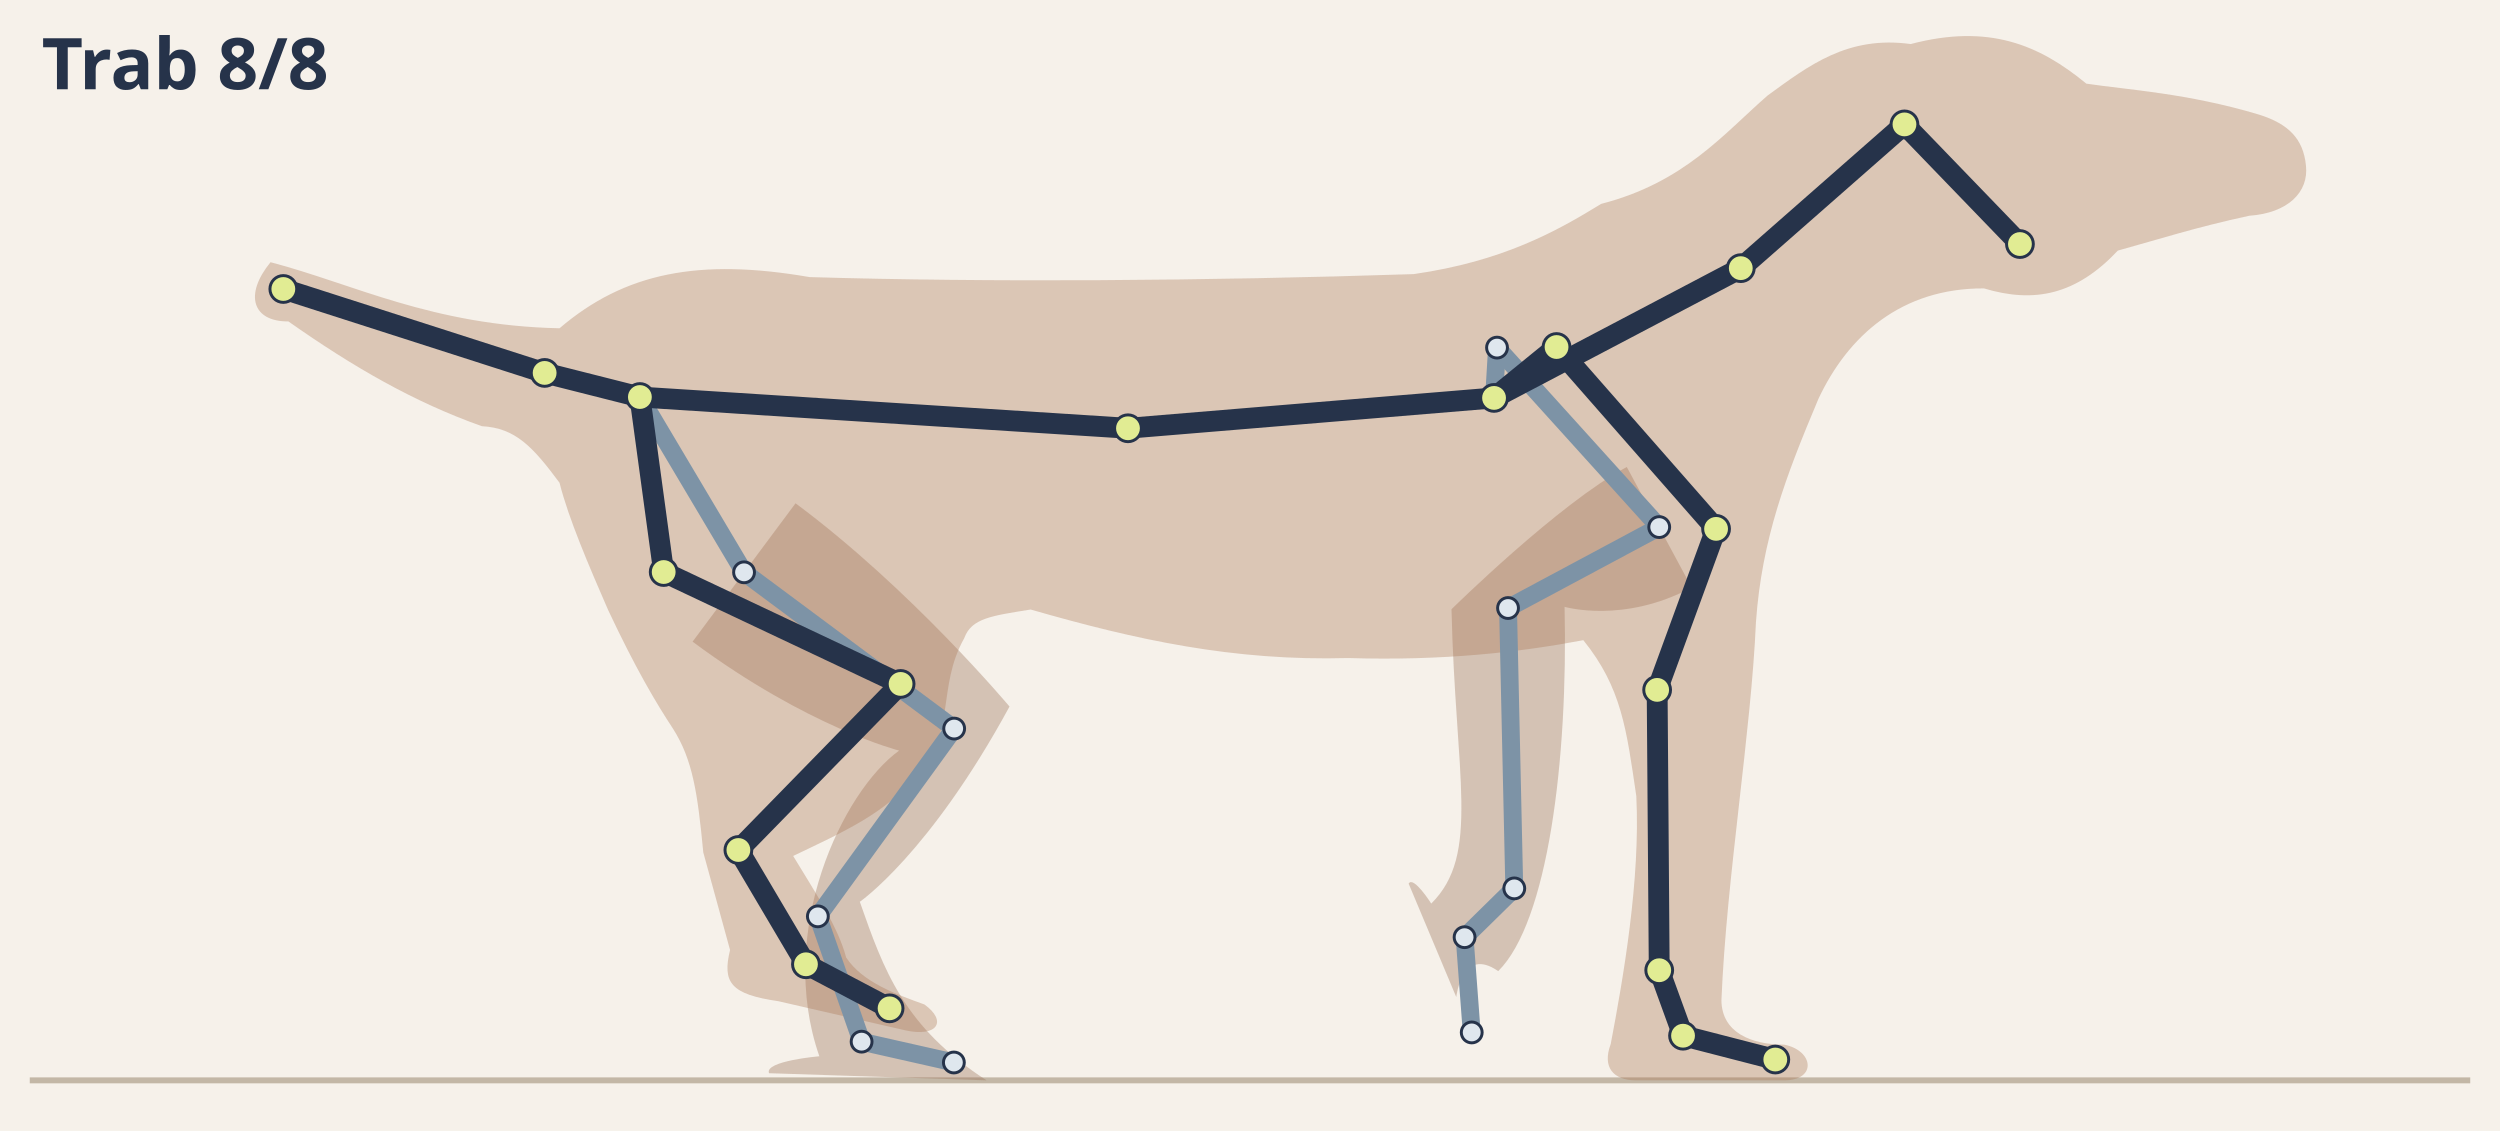
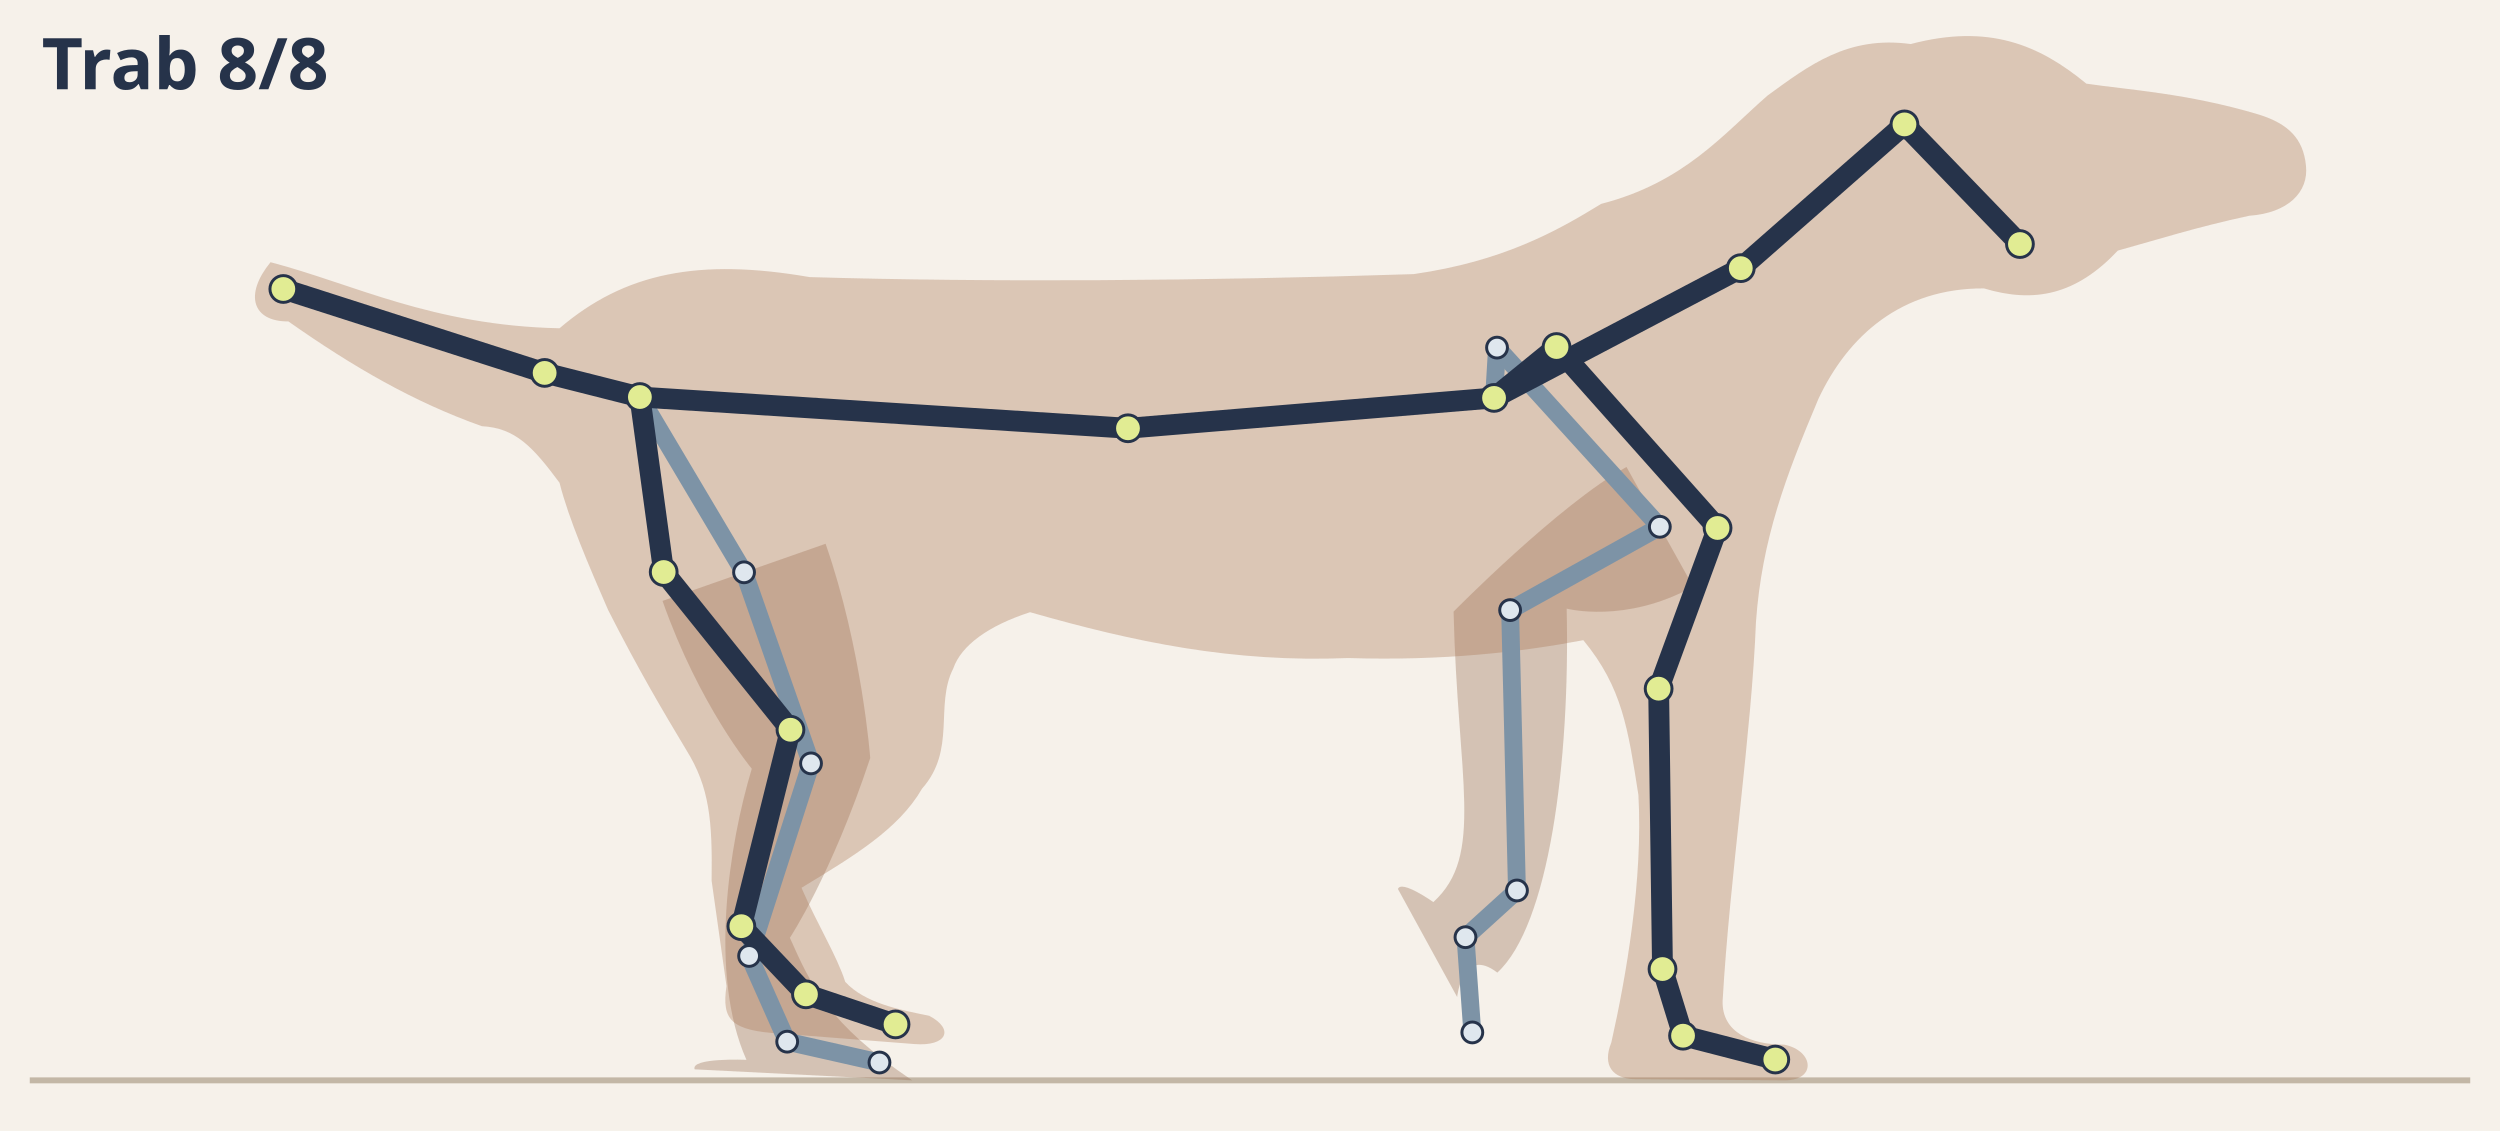
<svg xmlns="http://www.w3.org/2000/svg" viewBox="60 120 840 380">
  <rect x="60" y="120" width="840" height="380" fill="#f6f1ea" />
  <line x1="70" x2="890" y1="483" y2="483" stroke="#c3b7a6" stroke-width="2" />
-   <path d="M327.3 289.1C366.1 317.9 399.2 357.4 399.2 357.4C372.3 406.9 348.9 423 348.9 423C357 446.1 363.7 465.1 391.5 483L318.4 480.6C316.7 476.5 335.3 474.9 335.3 474.9C320.6 432.8 343.2 385.8 362.1 372.2C362.1 372.2 331.6 364.5 292.7 335.6Z" fill="#956b50" opacity="0.35" />
-   <path d="M628.4 317.4C605.5 329.7 585.7 323.9 585.7 323.9C586.9 375.7 580 429.9 563.4 446.3C551.2 437.8 549.3 455 549.3 455L533.3 416.9C534.9 414.1 540.9 423.6 540.9 423.6C557.5 407.1 549 381.2 547.7 324.7C547.7 324.7 583.8 289.1 606.6 276.9Z" fill="#956b50" opacity="0.35" />
-   <path d="M150.9 208.1C178.8 215.4 205.2 229.4 248 230.3C270 211.5 295 206.7 332 213.1C392 214.9 465 214.4 535 212.1C565 207.8 583 197.7 598 188.5C625.9 181.3 638.9 165.2 653.9 152.1C667.8 142 680.8 131.9 702 134.8C728.2 127.9 745.1 135 761 148.1C775 150.2 795 151.3 819 158.5C828.9 161.6 833.9 166.6 834.8 175.6C835.8 184.6 828.7 191.6 815.7 192.5C797.7 196.4 785.7 200.3 771.6 204.2C757.6 219.1 743.5 222 726.6 216.9C698.8 216.8 680.9 232.9 671 254C660 280.1 652 301.1 650 329C648.4 366 640.1 414.9 638.4 456.1C638.5 467 648.5 471 659.5 471C669.5 473 670.5 483 659.5 483L609.4 483C602.3 482.9 598.2 478.8 601.2 470.8C605.4 448.7 611.2 415.6 609.8 387.5C606.5 365.1 604.9 351.1 592 335.1C571 339.1 545 342.1 513 341.1C474.3 342.2 441.4 334.9 406.3 324.8C393.3 326.9 386.4 327.7 384 334.4C374.6 351.1 381.5 366.5 367.7 380.4C358.5 392.9 343 399.7 326.5 407.6C334.1 420.1 341.7 431.7 344.3 441.7C349.8 450.1 361.2 454.1 370.6 457.5C378.4 463.1 375 468.6 364.2 466.2L321.5 456.4C305.6 454.1 302.6 450.2 305.3 439.2L296.3 406.4C294.4 386.6 292.8 375.3 286.1 364.8C280.5 356.3 273.6 344.7 264.3 324.9C258 310.4 251 294.2 248 282.2C239 270.1 233.2 263.8 221.9 263.2C199.1 255.1 178.8 243.4 156.9 228C144.9 228.1 141.9 219.1 150.9 208.1Z" fill="#a87554" opacity="0.35" />
+   <path d="M337.4 302.7C349.7 338 352.4 374.7 352.4 374.7C339.2 414.4 325.4 435.1 325.4 435.1C332.5 451 338.2 463.9 366.5 483L293.4 479.3C291.9 475.3 310.8 476.1 310.8 476.1C298 447.3 305 403.4 312.6 378.3C312.6 378.3 295 357.2 282.6 321.9Z" fill="#956b50" opacity="0.35" />
+   <path d="M628.9 317.1C606.2 329.7 586.4 324.5 586.4 324.5C587.6 376.3 580.4 431 563.1 446.8C551.4 437.8 549.6 455 549.6 455L529.7 418.7C530.9 415.5 541.6 423.1 541.6 423.1C558.9 407.4 549.7 382 548.4 325.5C548.4 325.5 583.8 289.5 606.5 276.9Z" fill="#956b50" opacity="0.35" />
+   <path d="M150.9 208.1C178.8 215.4 205.2 229.4 248 230.3C270 211.5 295 206.7 332 213.1C392 214.9 465 214.4 535 212.1C565 207.8 583 197.7 598 188.5C625.9 181.3 638.9 165.2 653.9 152.1C667.8 142 680.8 131.9 702 134.8C728.2 127.9 745.1 135 761 148.1C775 150.2 795 151.3 819 158.5C828.9 161.6 833.9 166.6 834.8 175.6C835.8 184.6 828.7 191.6 815.7 192.5C797.7 196.4 785.7 200.3 771.6 204.2C757.6 219.1 743.5 222 726.6 216.9C698.8 216.8 680.9 232.9 671 254C660 280.1 652 301.1 650 329C648.6 365.8 641.2 414.6 638.8 456.3C638.5 467 648.5 471 659.5 471C669.5 473 670.5 483.1 659.5 483L609.1 482.6C602.1 482.4 598.2 478.2 601.4 470.3C606.4 448.1 612.1 415.3 610.5 387.1C607 364.8 605.1 351 592 335.1C571 339.1 545 342.1 513 341.1C474.1 342.7 441.1 335.7 406.1 325.7C392.2 330.2 383 336.8 380.3 344.6C374 357 381.4 371.9 369.8 385C361.9 398.7 346.6 407.8 329.3 418.3C334.7 430.8 341.2 441.1 344 449.9C350.6 457.1 362.4 459.3 372.2 461.3C380.8 465.8 378.2 471.7 367.2 470.8L322.3 467.3C305.7 466.3 302.4 462.8 304.1 451.3L299.1 415.9C299.4 395.7 298.4 384.5 290.6 372C282.8 359 274.6 345.2 264.3 324.9C258 310.4 251 294.2 248 282.2C239 270.1 233.2 263.8 221.9 263.2C199.1 255.1 178.8 243.4 156.9 228C144.9 228.1 141.9 219.1 150.9 208.1Z" fill="#a87554" opacity="0.35" />
  <line x1="275" y1="253.4" x2="310" y2="312.3" stroke="#7d93a6" stroke-width="6" stroke-linecap="round" />
-   <line x1="310" y1="312.3" x2="380.6" y2="364.8" stroke="#7d93a6" stroke-width="6" stroke-linecap="round" />
-   <line x1="380.6" y1="364.8" x2="334.8" y2="427.9" stroke="#7d93a6" stroke-width="6" stroke-linecap="round" />
-   <line x1="334.8" y1="427.9" x2="349.5" y2="470" stroke="#7d93a6" stroke-width="6" stroke-linecap="round" />
-   <line x1="349.5" y1="470" x2="380.5" y2="477" stroke="#7d93a6" stroke-width="6" stroke-linecap="round" />
+   <line x1="310" y1="312.3" x2="332.5" y2="376.5" stroke="#7d93a6" stroke-width="6" stroke-linecap="round" />
+   <line x1="332.5" y1="376.5" x2="311.7" y2="441.2" stroke="#7d93a6" stroke-width="6" stroke-linecap="round" />
+   <line x1="311.7" y1="441.2" x2="324.5" y2="470" stroke="#7d93a6" stroke-width="6" stroke-linecap="round" />
+   <line x1="324.5" y1="470" x2="355.5" y2="477" stroke="#7d93a6" stroke-width="6" stroke-linecap="round" />
  <line x1="562" y1="253.7" x2="563" y2="236.8" stroke="#7d93a6" stroke-width="6" stroke-linecap="round" />
-   <line x1="563" y1="236.8" x2="617.5" y2="297.1" stroke="#7d93a6" stroke-width="6" stroke-linecap="round" />
-   <line x1="617.5" y1="297.1" x2="566.7" y2="324.3" stroke="#7d93a6" stroke-width="6" stroke-linecap="round" />
-   <line x1="566.7" y1="324.3" x2="568.8" y2="418.5" stroke="#7d93a6" stroke-width="6" stroke-linecap="round" />
-   <line x1="568.8" y1="418.5" x2="552.1" y2="434.9" stroke="#7d93a6" stroke-width="6" stroke-linecap="round" />
-   <line x1="552.1" y1="434.9" x2="554.5" y2="466.9" stroke="#7d93a6" stroke-width="6" stroke-linecap="round" />
+   <line x1="563" y1="236.8" x2="617.7" y2="297" stroke="#7d93a6" stroke-width="6" stroke-linecap="round" />
+   <line x1="617.7" y1="297" x2="567.4" y2="325" stroke="#7d93a6" stroke-width="6" stroke-linecap="round" />
+   <line x1="567.4" y1="325" x2="569.7" y2="419.2" stroke="#7d93a6" stroke-width="6" stroke-linecap="round" />
+   <line x1="569.7" y1="419.2" x2="552.4" y2="434.9" stroke="#7d93a6" stroke-width="6" stroke-linecap="round" />
+   <line x1="552.4" y1="434.9" x2="554.7" y2="466.9" stroke="#7d93a6" stroke-width="6" stroke-linecap="round" />
  <line x1="155.2" y1="217.1" x2="243" y2="245.3" stroke="#26334a" stroke-width="7" stroke-linecap="round" />
  <line x1="243" y1="245.3" x2="275" y2="253.4" stroke="#26334a" stroke-width="7" stroke-linecap="round" />
  <line x1="275" y1="253.4" x2="439" y2="263.9" stroke="#26334a" stroke-width="7" stroke-linecap="round" />
  <line x1="439" y1="263.9" x2="562" y2="253.7" stroke="#26334a" stroke-width="7" stroke-linecap="round" />
  <line x1="562" y1="253.7" x2="644.9" y2="210.1" stroke="#26334a" stroke-width="7" stroke-linecap="round" />
  <line x1="644.9" y1="210.1" x2="699.9" y2="161.8" stroke="#26334a" stroke-width="7" stroke-linecap="round" />
  <line x1="699.9" y1="161.8" x2="738.7" y2="202" stroke="#26334a" stroke-width="7" stroke-linecap="round" />
  <line x1="275" y1="253.4" x2="283" y2="312.2" stroke="#26334a" stroke-width="7" stroke-linecap="round" />
-   <line x1="283" y1="312.2" x2="362.6" y2="349.8" stroke="#26334a" stroke-width="7" stroke-linecap="round" />
-   <line x1="362.6" y1="349.8" x2="308.1" y2="405.6" stroke="#26334a" stroke-width="7" stroke-linecap="round" />
-   <line x1="308.1" y1="405.6" x2="330.8" y2="444" stroke="#26334a" stroke-width="7" stroke-linecap="round" />
-   <line x1="330.8" y1="444" x2="358.9" y2="458.8" stroke="#26334a" stroke-width="7" stroke-linecap="round" />
+   <line x1="283" y1="312.2" x2="325.6" y2="365.2" stroke="#26334a" stroke-width="7" stroke-linecap="round" />
+   <line x1="325.6" y1="365.2" x2="309.1" y2="431.2" stroke="#26334a" stroke-width="7" stroke-linecap="round" />
+   <line x1="309.1" y1="431.2" x2="330.8" y2="454.1" stroke="#26334a" stroke-width="7" stroke-linecap="round" />
+   <line x1="330.8" y1="454.1" x2="360.9" y2="464.2" stroke="#26334a" stroke-width="7" stroke-linecap="round" />
  <line x1="562" y1="253.7" x2="583" y2="236.6" stroke="#26334a" stroke-width="7" stroke-linecap="round" />
-   <line x1="583" y1="236.6" x2="636.6" y2="297.7" stroke="#26334a" stroke-width="7" stroke-linecap="round" />
-   <line x1="636.6" y1="297.7" x2="616.8" y2="351.8" stroke="#26334a" stroke-width="7" stroke-linecap="round" />
-   <line x1="616.8" y1="351.8" x2="617.5" y2="446" stroke="#26334a" stroke-width="7" stroke-linecap="round" />
-   <line x1="617.5" y1="446" x2="625.5" y2="468" stroke="#26334a" stroke-width="7" stroke-linecap="round" />
+   <line x1="583" y1="236.6" x2="637.1" y2="297.4" stroke="#26334a" stroke-width="7" stroke-linecap="round" />
+   <line x1="637.1" y1="297.4" x2="617.3" y2="351.4" stroke="#26334a" stroke-width="7" stroke-linecap="round" />
+   <line x1="617.3" y1="351.4" x2="618.6" y2="445.6" stroke="#26334a" stroke-width="7" stroke-linecap="round" />
+   <line x1="618.6" y1="445.6" x2="625.5" y2="468" stroke="#26334a" stroke-width="7" stroke-linecap="round" />
  <line x1="625.5" y1="468" x2="656.5" y2="476" stroke="#26334a" stroke-width="7" stroke-linecap="round" />
  <circle cx="155.2" cy="217.1" r="4.5" fill="#e1ec93" stroke="#26334a" stroke-width="1" />
  <circle cx="243" cy="245.3" r="4.5" fill="#e1ec93" stroke="#26334a" stroke-width="1" />
  <circle cx="275" cy="253.4" r="4.5" fill="#e1ec93" stroke="#26334a" stroke-width="1" />
  <circle cx="439" cy="263.9" r="4.5" fill="#e1ec93" stroke="#26334a" stroke-width="1" />
  <circle cx="562" cy="253.7" r="4.5" fill="#e1ec93" stroke="#26334a" stroke-width="1" />
  <circle cx="644.9" cy="210.1" r="4.5" fill="#e1ec93" stroke="#26334a" stroke-width="1" />
  <circle cx="699.9" cy="161.8" r="4.5" fill="#e1ec93" stroke="#26334a" stroke-width="1" />
  <circle cx="738.7" cy="202" r="4.5" fill="#e1ec93" stroke="#26334a" stroke-width="1" />
  <circle cx="583" cy="236.6" r="4.5" fill="#e1ec93" stroke="#26334a" stroke-width="1" />
-   <circle cx="636.6" cy="297.7" r="4.5" fill="#e1ec93" stroke="#26334a" stroke-width="1" />
-   <circle cx="616.8" cy="351.8" r="4.5" fill="#e1ec93" stroke="#26334a" stroke-width="1" />
-   <circle cx="617.5" cy="446" r="4.5" fill="#e1ec93" stroke="#26334a" stroke-width="1" />
+   <circle cx="637.1" cy="297.4" r="4.5" fill="#e1ec93" stroke="#26334a" stroke-width="1" />
+   <circle cx="617.3" cy="351.4" r="4.5" fill="#e1ec93" stroke="#26334a" stroke-width="1" />
+   <circle cx="618.6" cy="445.6" r="4.5" fill="#e1ec93" stroke="#26334a" stroke-width="1" />
  <circle cx="625.5" cy="468" r="4.5" fill="#e1ec93" stroke="#26334a" stroke-width="1" />
  <circle cx="656.5" cy="476" r="4.5" fill="#e1ec93" stroke="#26334a" stroke-width="1" />
  <circle cx="283" cy="312.2" r="4.5" fill="#e1ec93" stroke="#26334a" stroke-width="1" />
-   <circle cx="362.6" cy="349.8" r="4.5" fill="#e1ec93" stroke="#26334a" stroke-width="1" />
-   <circle cx="308.1" cy="405.6" r="4.5" fill="#e1ec93" stroke="#26334a" stroke-width="1" />
-   <circle cx="330.8" cy="444" r="4.5" fill="#e1ec93" stroke="#26334a" stroke-width="1" />
-   <circle cx="358.9" cy="458.8" r="4.5" fill="#e1ec93" stroke="#26334a" stroke-width="1" />
+   <circle cx="325.6" cy="365.2" r="4.5" fill="#e1ec93" stroke="#26334a" stroke-width="1" />
+   <circle cx="309.1" cy="431.2" r="4.5" fill="#e1ec93" stroke="#26334a" stroke-width="1" />
+   <circle cx="330.8" cy="454.1" r="4.5" fill="#e1ec93" stroke="#26334a" stroke-width="1" />
+   <circle cx="360.9" cy="464.2" r="4.5" fill="#e1ec93" stroke="#26334a" stroke-width="1" />
  <circle cx="563" cy="236.8" r="3.5" fill="#dfe7ee" stroke="#26334a" stroke-width="1" />
-   <circle cx="617.5" cy="297.1" r="3.5" fill="#dfe7ee" stroke="#26334a" stroke-width="1" />
-   <circle cx="566.7" cy="324.3" r="3.5" fill="#dfe7ee" stroke="#26334a" stroke-width="1" />
-   <circle cx="568.8" cy="418.5" r="3.5" fill="#dfe7ee" stroke="#26334a" stroke-width="1" />
-   <circle cx="552.1" cy="434.9" r="3.5" fill="#dfe7ee" stroke="#26334a" stroke-width="1" />
-   <circle cx="554.5" cy="466.9" r="3.5" fill="#dfe7ee" stroke="#26334a" stroke-width="1" />
+   <circle cx="617.7" cy="297" r="3.5" fill="#dfe7ee" stroke="#26334a" stroke-width="1" />
+   <circle cx="567.4" cy="325" r="3.5" fill="#dfe7ee" stroke="#26334a" stroke-width="1" />
+   <circle cx="569.7" cy="419.2" r="3.5" fill="#dfe7ee" stroke="#26334a" stroke-width="1" />
+   <circle cx="552.4" cy="434.9" r="3.5" fill="#dfe7ee" stroke="#26334a" stroke-width="1" />
+   <circle cx="554.7" cy="466.9" r="3.5" fill="#dfe7ee" stroke="#26334a" stroke-width="1" />
  <circle cx="310" cy="312.3" r="3.5" fill="#dfe7ee" stroke="#26334a" stroke-width="1" />
-   <circle cx="380.6" cy="364.8" r="3.5" fill="#dfe7ee" stroke="#26334a" stroke-width="1" />
-   <circle cx="334.8" cy="427.9" r="3.5" fill="#dfe7ee" stroke="#26334a" stroke-width="1" />
-   <circle cx="349.5" cy="470" r="3.5" fill="#dfe7ee" stroke="#26334a" stroke-width="1" />
-   <circle cx="380.5" cy="477" r="3.5" fill="#dfe7ee" stroke="#26334a" stroke-width="1" />
+   <circle cx="332.5" cy="376.5" r="3.5" fill="#dfe7ee" stroke="#26334a" stroke-width="1" />
+   <circle cx="311.7" cy="441.2" r="3.5" fill="#dfe7ee" stroke="#26334a" stroke-width="1" />
+   <circle cx="324.5" cy="470" r="3.5" fill="#dfe7ee" stroke="#26334a" stroke-width="1" />
+   <circle cx="355.5" cy="477" r="3.5" fill="#dfe7ee" stroke="#26334a" stroke-width="1" />
  <text x="74" y="150" font-family="sans-serif" font-size="24" font-weight="700" fill="#26334a">Trab 8/8</text>
</svg>
